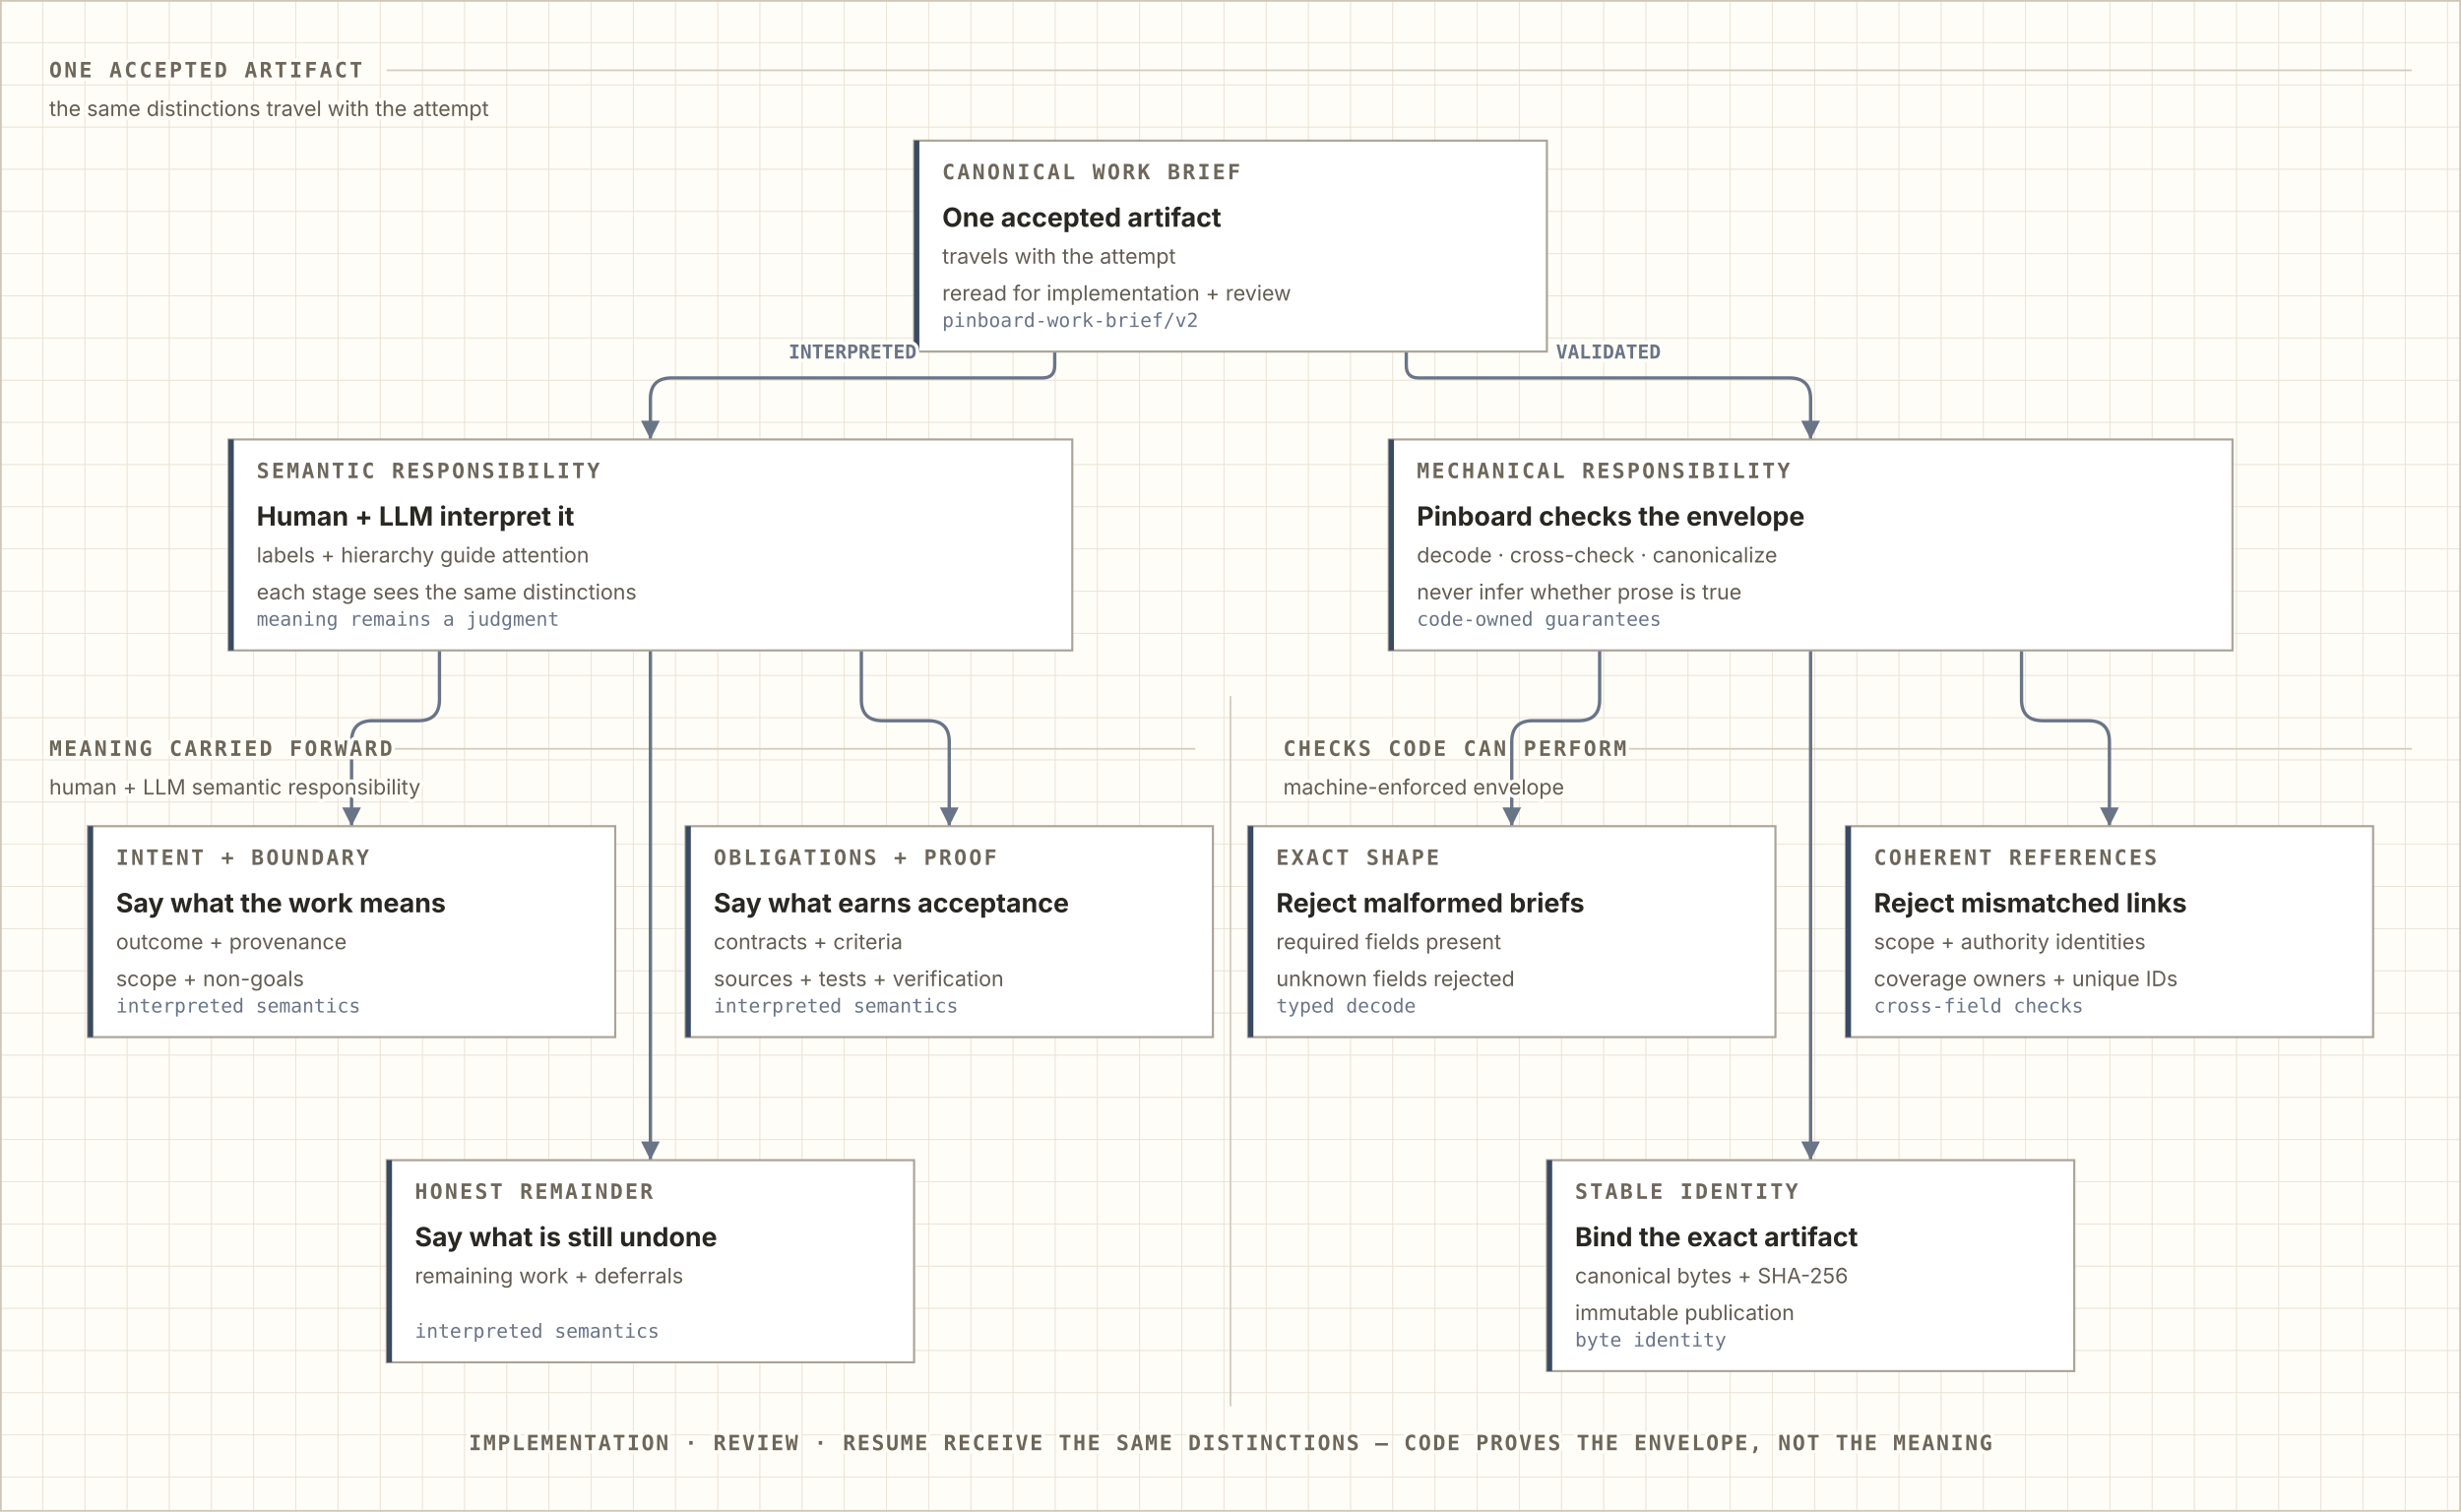
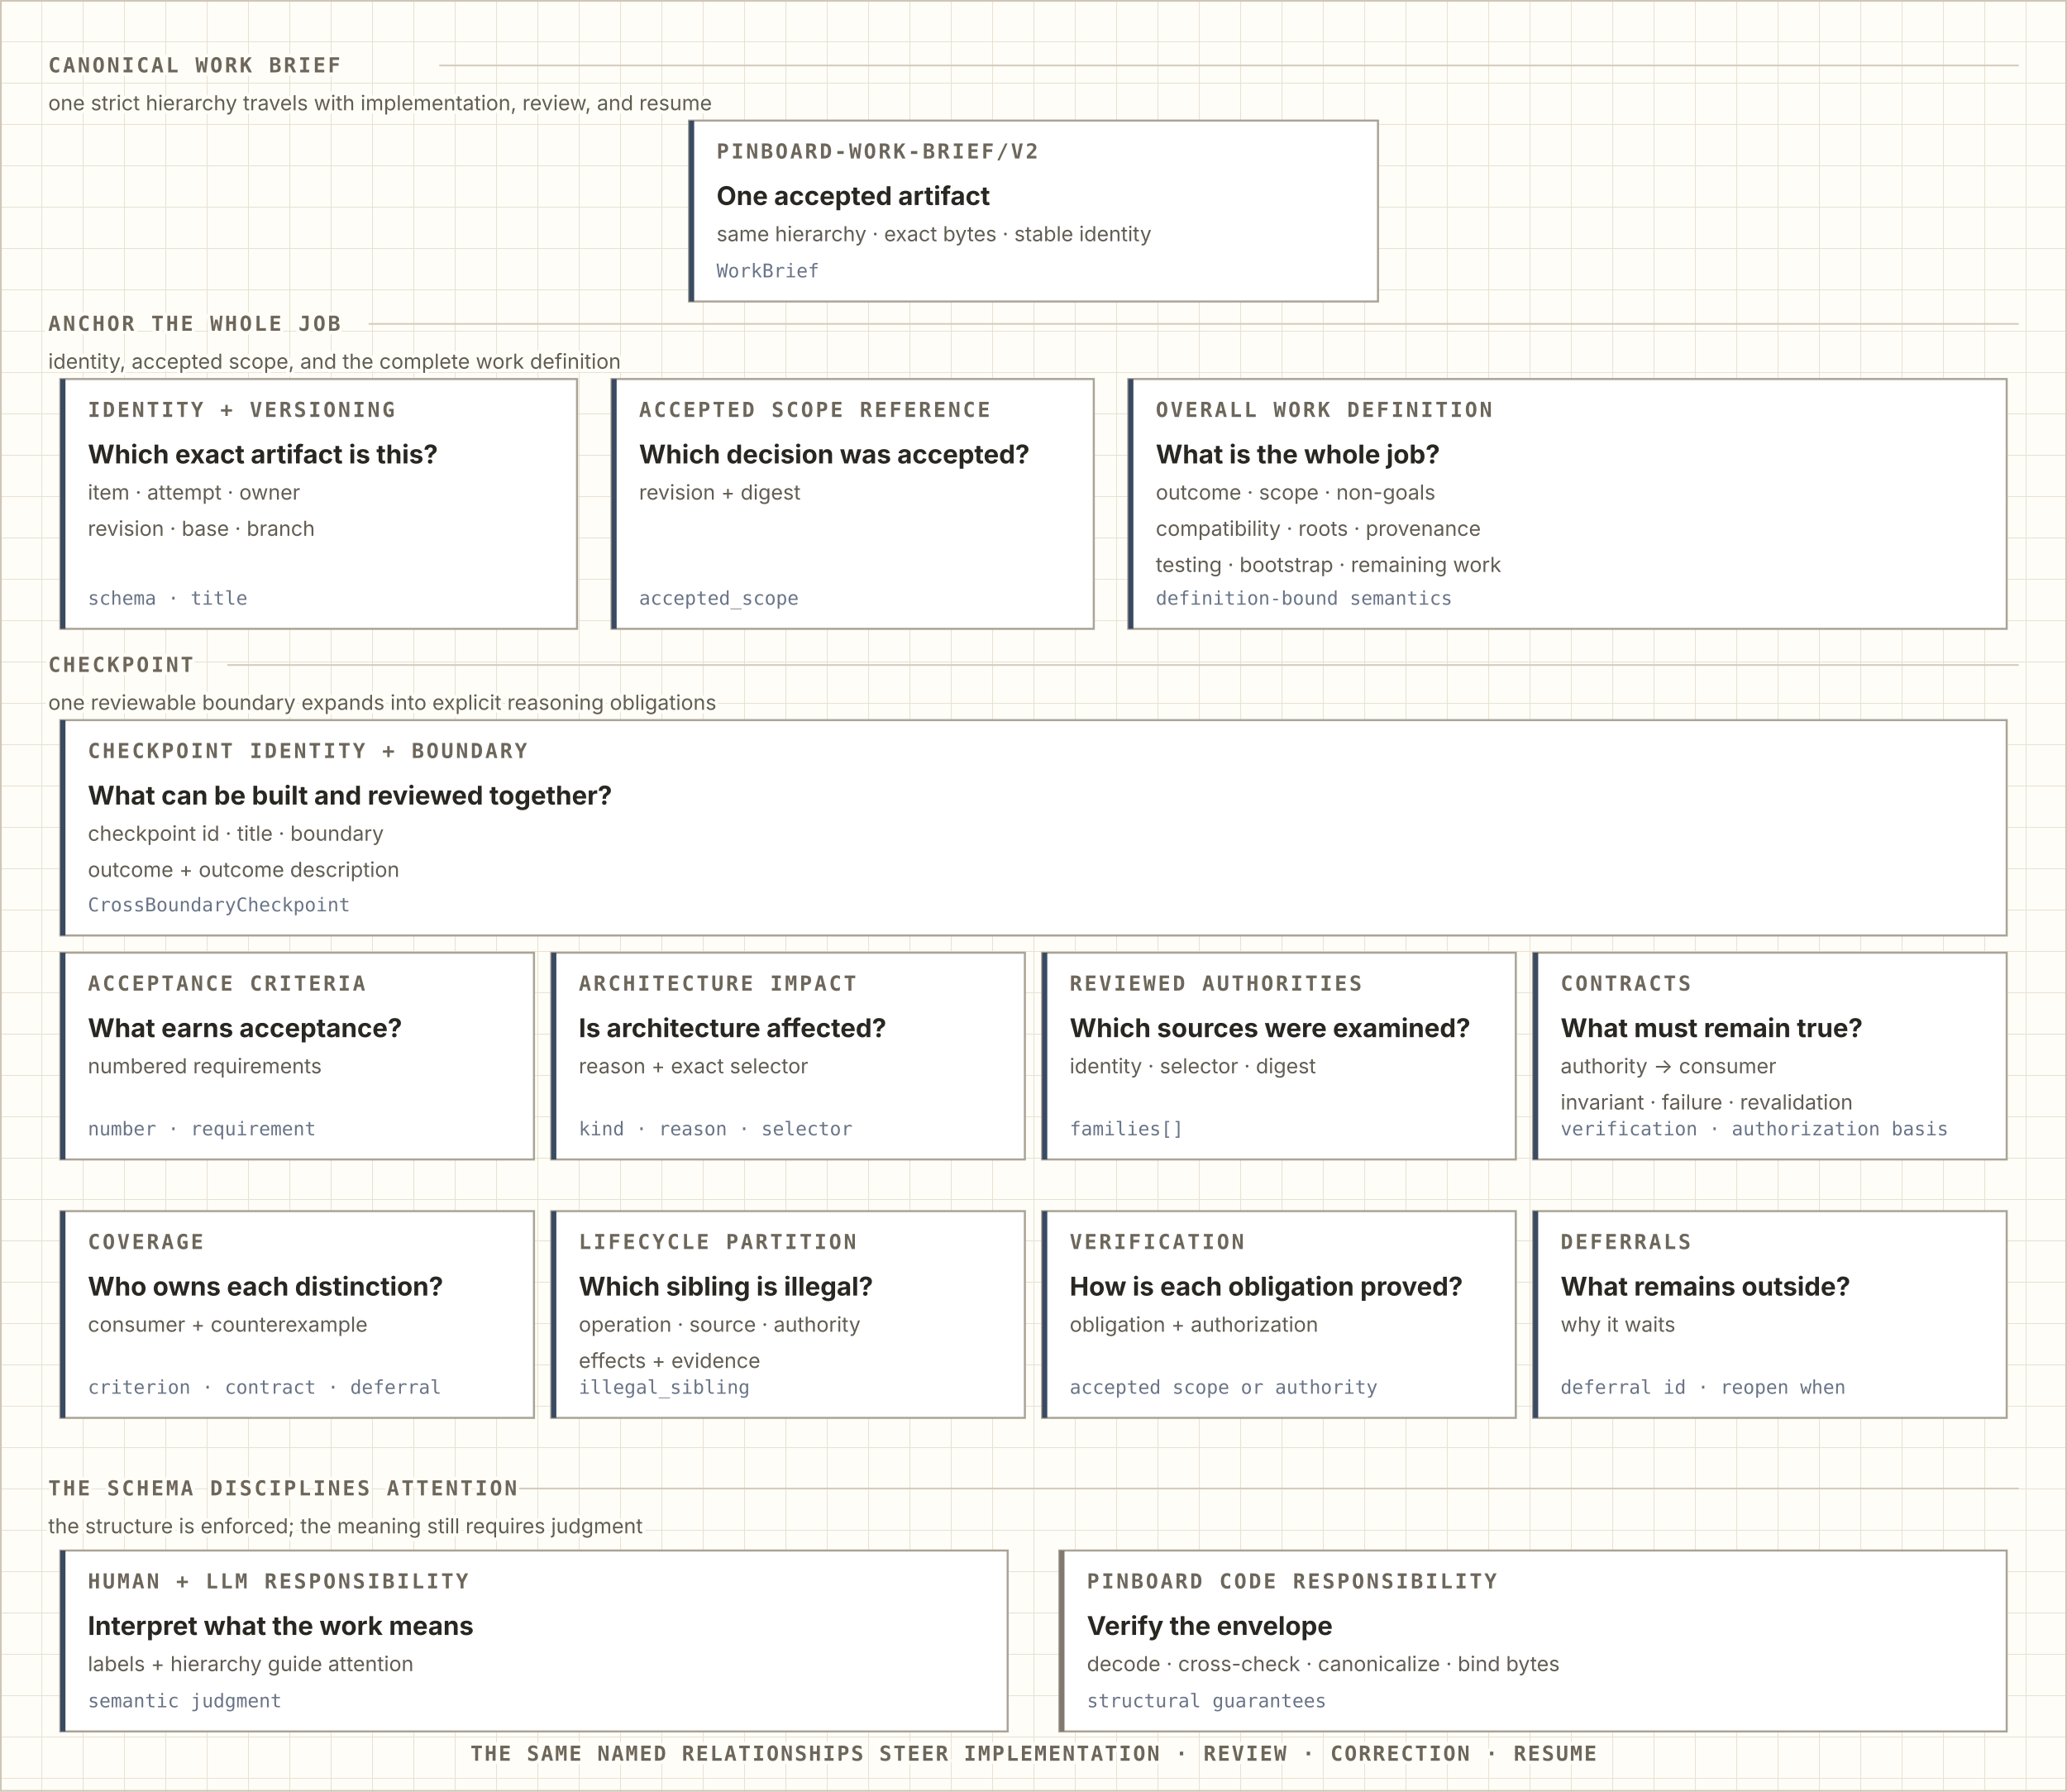
- <svg xmlns="http://www.w3.org/2000/svg" role="img" aria-labelledby="title description" viewBox="0 0 1400 860">
+ <svg xmlns="http://www.w3.org/2000/svg" role="img" aria-labelledby="title description" viewBox="0 0 1200 1040">
  <defs>
    <pattern id="grid" width="24" height="24" patternUnits="userSpaceOnUse">
      <path d="M24 0H0V24" fill="none" stroke="#e8e1d5" stroke-width="1" />
    </pattern>
    <marker id="arrow" viewBox="0 0 10 10" refX="9" refY="5" markerWidth="7" markerHeight="7" orient="auto">
      <path d="M1 1L9 5L1 9Z" fill="#697487" />
    </marker>
    <style>
      text { font-family: ui-sans-serif, system-ui, -apple-system, BlinkMacSystemFont, "Segoe UI", sans-serif; fill: #292721; }
      .section-label, .box-label, .box-meta, .connector-label, .note-meta { font-family: ui-monospace, SFMono-Regular, Menlo, monospace; }
      .section-label, .box-label { font-size: 12px; font-weight: 700; letter-spacing: 0.11em; fill: #6d665b; }
      .section-subtitle { font-size: 12px; fill: #625d53; }
      .guide { stroke: #d3ccc0; stroke-width: 1; }
      .connector { fill: none; stroke: #697487; stroke-width: 1.9; stroke-linecap: round; }
      .connector-label { font-size: 11px; font-weight: 700; fill: #697487; }
      .box { fill: #fff; stroke: #aaa397; stroke-width: 1.2; }
      .box-title { font-size: 15px; font-weight: 700; }
      .box-body { font-size: 12px; fill: #625d53; }
      .box-meta { font-size: 11px; fill: #697487; }
      .note { fill: #625d53; }
      .note-meta { font-weight: 700; letter-spacing: 0.08em; fill: #6d665b; }
      .canvas-text { paint-order: stroke fill; stroke: #fffdf7; stroke-width: 4px; stroke-linejoin: round; }
    </style>
  </defs>
-   <rect width="1400" height="860" fill="#fffdf7" />
-   <rect width="1400" height="860" fill="url(#grid)" />
-   <rect x="0.5" y="0.5" width="1399" height="859" fill="none" stroke="#cec7b9" />
-   <line x1="220" y1="40" x2="1372" y2="40" class="guide" />
-   <line x1="205" y1="426" x2="680" y2="426" class="guide" />
-   <line x1="900" y1="426" x2="1372" y2="426" class="guide" />
-   <line x1="700" y1="396" x2="700" y2="800" class="guide" />
-   <path d="M600 200L600 208Q600 215 593 215L382 215Q370 215 370 227L370 250" class="connector" marker-end="url(#arrow)" />
-   <path d="M800 200L800 208Q800 215 807 215L1018 215Q1030 215 1030 227L1030 250" class="connector" marker-end="url(#arrow)" />
-   <path d="M250 370L250 398Q250 410 238 410L212 410Q200 410 200 422L200 470" class="connector" marker-end="url(#arrow)" />
-   <path d="M490 370L490 398Q490 410 502 410L528 410Q540 410 540 422L540 470" class="connector" marker-end="url(#arrow)" />
-   <path d="M370 370L370 613Q370 625 370 637L370 660" class="connector" marker-end="url(#arrow)" />
-   <path d="M910 370L910 398Q910 410 898 410L872 410Q860 410 860 422L860 470" class="connector" marker-end="url(#arrow)" />
-   <path d="M1150 370L1150 398Q1150 410 1162 410L1188 410Q1200 410 1200 422L1200 470" class="connector" marker-end="url(#arrow)" />
-   <path d="M1030 370L1030 613Q1030 625 1030 637L1030 660" class="connector" marker-end="url(#arrow)" />
-   <rect x="520" y="80" width="360" height="120" class="box" />
-   <rect x="520" y="80" width="3" height="120" fill="#394a62" />
-   <rect x="130" y="250" width="480" height="120" class="box" />
-   <rect x="130" y="250" width="3" height="120" fill="#394a62" />
-   <rect x="790" y="250" width="480" height="120" class="box" />
-   <rect x="790" y="250" width="3" height="120" fill="#394a62" />
-   <rect x="50" y="470" width="300" height="120" class="box" />
-   <rect x="50" y="470" width="3" height="120" fill="#394a62" />
-   <rect x="390" y="470" width="300" height="120" class="box" />
-   <rect x="390" y="470" width="3" height="120" fill="#394a62" />
-   <rect x="220" y="660" width="300" height="115" class="box" />
-   <rect x="220" y="660" width="3" height="115" fill="#394a62" />
-   <rect x="710" y="470" width="300" height="120" class="box" />
-   <rect x="710" y="470" width="3" height="120" fill="#394a62" />
-   <rect x="1050" y="470" width="300" height="120" class="box" />
-   <rect x="1050" y="470" width="3" height="120" fill="#394a62" />
-   <rect x="880" y="660" width="300" height="120" class="box" />
-   <rect x="880" y="660" width="3" height="120" fill="#394a62" />
-   <text x="28" y="44" class="section-label canvas-text">ONE ACCEPTED ARTIFACT</text>
-   <text x="28" y="66" class="section-subtitle canvas-text">the same distinctions travel with the attempt</text>
-   <text x="28" y="430" class="section-label canvas-text">MEANING CARRIED FORWARD</text>
-   <text x="28" y="452" class="section-subtitle canvas-text">human + LLM semantic responsibility</text>
-   <text x="730" y="430" class="section-label canvas-text">CHECKS CODE CAN PERFORM</text>
-   <text x="730" y="452" class="section-subtitle canvas-text">machine-enforced envelope</text>
-   <text x="485" y="204" text-anchor="middle" class="connector-label canvas-text">INTERPRETED</text>
-   <text x="915" y="204" text-anchor="middle" class="connector-label canvas-text">VALIDATED</text>
-   <text x="536" y="102" class="box-label">CANONICAL WORK BRIEF</text>
-   <text x="536" y="129" class="box-title">One accepted artifact</text>
-   <text x="536" y="150" class="box-body">travels with the attempt</text>
-   <text x="536" y="171" class="box-body">reread for implementation + review</text>
-   <text x="536" y="186" class="box-meta">pinboard-work-brief/v2</text>
-   <text x="146" y="272" class="box-label">SEMANTIC RESPONSIBILITY</text>
-   <text x="146" y="299" class="box-title">Human + LLM interpret it</text>
-   <text x="146" y="320" class="box-body">labels + hierarchy guide attention</text>
-   <text x="146" y="341" class="box-body">each stage sees the same distinctions</text>
-   <text x="146" y="356" class="box-meta">meaning remains a judgment</text>
-   <text x="806" y="272" class="box-label">MECHANICAL RESPONSIBILITY</text>
-   <text x="806" y="299" class="box-title">Pinboard checks the envelope</text>
-   <text x="806" y="320" class="box-body">decode · cross-check · canonicalize</text>
-   <text x="806" y="341" class="box-body">never infer whether prose is true</text>
-   <text x="806" y="356" class="box-meta">code-owned guarantees</text>
-   <text x="66" y="492" class="box-label">INTENT + BOUNDARY</text>
-   <text x="66" y="519" class="box-title">Say what the work means</text>
-   <text x="66" y="540" class="box-body">outcome + provenance</text>
-   <text x="66" y="561" class="box-body">scope + non-goals</text>
-   <text x="66" y="576" class="box-meta">interpreted semantics</text>
-   <text x="406" y="492" class="box-label">OBLIGATIONS + PROOF</text>
-   <text x="406" y="519" class="box-title">Say what earns acceptance</text>
-   <text x="406" y="540" class="box-body">contracts + criteria</text>
-   <text x="406" y="561" class="box-body">sources + tests + verification</text>
-   <text x="406" y="576" class="box-meta">interpreted semantics</text>
-   <text x="236" y="682" class="box-label">HONEST REMAINDER</text>
-   <text x="236" y="709" class="box-title">Say what is still undone</text>
-   <text x="236" y="730" class="box-body">remaining work + deferrals</text>
-   <text x="236" y="761" class="box-meta">interpreted semantics</text>
-   <text x="726" y="492" class="box-label">EXACT SHAPE</text>
-   <text x="726" y="519" class="box-title">Reject malformed briefs</text>
-   <text x="726" y="540" class="box-body">required fields present</text>
-   <text x="726" y="561" class="box-body">unknown fields rejected</text>
-   <text x="726" y="576" class="box-meta">typed decode</text>
-   <text x="1066" y="492" class="box-label">COHERENT REFERENCES</text>
-   <text x="1066" y="519" class="box-title">Reject mismatched links</text>
-   <text x="1066" y="540" class="box-body">scope + authority identities</text>
-   <text x="1066" y="561" class="box-body">coverage owners + unique IDs</text>
-   <text x="1066" y="576" class="box-meta">cross-field checks</text>
-   <text x="896" y="682" class="box-label">STABLE IDENTITY</text>
-   <text x="896" y="709" class="box-title">Bind the exact artifact</text>
-   <text x="896" y="730" class="box-body">canonical bytes + SHA-256</text>
-   <text x="896" y="751" class="box-body">immutable publication</text>
-   <text x="896" y="766" class="box-meta">byte identity</text>
-   <text x="700" y="825" text-anchor="middle" font-size="12" class="note-meta canvas-text">IMPLEMENTATION · REVIEW · RESUME RECEIVE THE SAME DISTINCTIONS — CODE PROVES THE ENVELOPE, NOT THE MEANING</text>
+   <rect width="1200" height="1040" fill="#fffdf7" />
+   <rect width="1200" height="1040" fill="url(#grid)" />
+   <rect x="0.5" y="0.5" width="1199" height="1039" fill="none" stroke="#cec7b9" />
+   <line x1="255" y1="38" x2="1172" y2="38" class="guide" />
+   <line x1="214" y1="188" x2="1172" y2="188" class="guide" />
+   <line x1="132" y1="386" x2="1172" y2="386" class="guide" />
+   <line x1="300" y1="864" x2="1172" y2="864" class="guide" />
+   <rect x="400" y="70" width="400" height="105" class="box" />
+   <rect x="400" y="70" width="3" height="105" fill="#394a62" />
+   <rect x="35" y="220" width="300" height="145" class="box" />
+   <rect x="35" y="220" width="3" height="145" fill="#394a62" />
+   <rect x="355" y="220" width="280" height="145" class="box" />
+   <rect x="355" y="220" width="3" height="145" fill="#394a62" />
+   <rect x="655" y="220" width="510" height="145" class="box" />
+   <rect x="655" y="220" width="3" height="145" fill="#394a62" />
+   <rect x="35" y="418" width="1130" height="125" class="box" />
+   <rect x="35" y="418" width="3" height="125" fill="#394a62" />
+   <rect x="35" y="553" width="275" height="120" class="box" />
+   <rect x="35" y="553" width="3" height="120" fill="#394a62" />
+   <rect x="320" y="553" width="275" height="120" class="box" />
+   <rect x="320" y="553" width="3" height="120" fill="#394a62" />
+   <rect x="605" y="553" width="275" height="120" class="box" />
+   <rect x="605" y="553" width="3" height="120" fill="#394a62" />
+   <rect x="890" y="553" width="275" height="120" class="box" />
+   <rect x="890" y="553" width="3" height="120" fill="#394a62" />
+   <rect x="35" y="703" width="275" height="120" class="box" />
+   <rect x="35" y="703" width="3" height="120" fill="#394a62" />
+   <rect x="320" y="703" width="275" height="120" class="box" />
+   <rect x="320" y="703" width="3" height="120" fill="#394a62" />
+   <rect x="605" y="703" width="275" height="120" class="box" />
+   <rect x="605" y="703" width="3" height="120" fill="#394a62" />
+   <rect x="890" y="703" width="275" height="120" class="box" />
+   <rect x="890" y="703" width="3" height="120" fill="#394a62" />
+   <rect x="35" y="900" width="550" height="105" class="box" />
+   <rect x="35" y="900" width="3" height="105" fill="#394a62" />
+   <rect x="615" y="900" width="550" height="105" class="box" />
+   <rect x="615" y="900" width="3" height="105" fill="#81796f" />
+   <text x="28" y="42" class="section-label canvas-text">CANONICAL WORK BRIEF</text>
+   <text x="28" y="64" class="section-subtitle canvas-text">one strict hierarchy travels with implementation, review, and resume</text>
+   <text x="28" y="192" class="section-label canvas-text">ANCHOR THE WHOLE JOB</text>
+   <text x="28" y="214" class="section-subtitle canvas-text">identity, accepted scope, and the complete work definition</text>
+   <text x="28" y="390" class="section-label canvas-text">CHECKPOINT</text>
+   <text x="28" y="412" class="section-subtitle canvas-text">one reviewable boundary expands into explicit reasoning obligations</text>
+   <text x="28" y="868" class="section-label canvas-text">THE SCHEMA DISCIPLINES ATTENTION</text>
+   <text x="28" y="890" class="section-subtitle canvas-text">the structure is enforced; the meaning still requires judgment</text>
+   <text x="416" y="92" class="box-label">PINBOARD-WORK-BRIEF/V2</text>
+   <text x="416" y="119" class="box-title">One accepted artifact</text>
+   <text x="416" y="140" class="box-body">same hierarchy · exact bytes · stable identity</text>
+   <text x="416" y="161" class="box-meta">WorkBrief</text>
+   <text x="51" y="242" class="box-label">IDENTITY + VERSIONING</text>
+   <text x="51" y="269" class="box-title">Which exact artifact is this?</text>
+   <text x="51" y="290" class="box-body">item · attempt · owner</text>
+   <text x="51" y="311" class="box-body">revision · base · branch</text>
+   <text x="51" y="351" class="box-meta">schema · title</text>
+   <text x="371" y="242" class="box-label">ACCEPTED SCOPE REFERENCE</text>
+   <text x="371" y="269" class="box-title">Which decision was accepted?</text>
+   <text x="371" y="290" class="box-body">revision + digest</text>
+   <text x="371" y="351" class="box-meta">accepted_scope</text>
+   <text x="671" y="242" class="box-label">OVERALL WORK DEFINITION</text>
+   <text x="671" y="269" class="box-title">What is the whole job?</text>
+   <text x="671" y="290" class="box-body">outcome · scope · non-goals</text>
+   <text x="671" y="311" class="box-body">compatibility · roots · provenance</text>
+   <text x="671" y="332" class="box-body">testing · bootstrap · remaining work</text>
+   <text x="671" y="351" class="box-meta">definition-bound semantics</text>
+   <text x="51" y="440" class="box-label">CHECKPOINT IDENTITY + BOUNDARY</text>
+   <text x="51" y="467" class="box-title">What can be built and reviewed together?</text>
+   <text x="51" y="488" class="box-body">checkpoint id · title · boundary</text>
+   <text x="51" y="509" class="box-body">outcome + outcome description</text>
+   <text x="51" y="529" class="box-meta">CrossBoundaryCheckpoint</text>
+   <text x="51" y="575" class="box-label">ACCEPTANCE CRITERIA</text>
+   <text x="51" y="602" class="box-title">What earns acceptance?</text>
+   <text x="51" y="623" class="box-body">numbered requirements</text>
+   <text x="51" y="659" class="box-meta">number · requirement</text>
+   <text x="336" y="575" class="box-label">ARCHITECTURE IMPACT</text>
+   <text x="336" y="602" class="box-title">Is architecture affected?</text>
+   <text x="336" y="623" class="box-body">reason + exact selector</text>
+   <text x="336" y="659" class="box-meta">kind · reason · selector</text>
+   <text x="621" y="575" class="box-label">REVIEWED AUTHORITIES</text>
+   <text x="621" y="602" class="box-title">Which sources were examined?</text>
+   <text x="621" y="623" class="box-body">identity · selector · digest</text>
+   <text x="621" y="659" class="box-meta">families[]</text>
+   <text x="906" y="575" class="box-label">CONTRACTS</text>
+   <text x="906" y="602" class="box-title">What must remain true?</text>
+   <text x="906" y="623" class="box-body">authority → consumer</text>
+   <text x="906" y="644" class="box-body">invariant · failure · revalidation</text>
+   <text x="906" y="659" class="box-meta">verification · authorization basis</text>
+   <text x="51" y="725" class="box-label">COVERAGE</text>
+   <text x="51" y="752" class="box-title">Who owns each distinction?</text>
+   <text x="51" y="773" class="box-body">consumer + counterexample</text>
+   <text x="51" y="809" class="box-meta">criterion · contract · deferral</text>
+   <text x="336" y="725" class="box-label">LIFECYCLE PARTITION</text>
+   <text x="336" y="752" class="box-title">Which sibling is illegal?</text>
+   <text x="336" y="773" class="box-body">operation · source · authority</text>
+   <text x="336" y="794" class="box-body">effects + evidence</text>
+   <text x="336" y="809" class="box-meta">illegal_sibling</text>
+   <text x="621" y="725" class="box-label">VERIFICATION</text>
+   <text x="621" y="752" class="box-title">How is each obligation proved?</text>
+   <text x="621" y="773" class="box-body">obligation + authorization</text>
+   <text x="621" y="809" class="box-meta">accepted scope or authority</text>
+   <text x="906" y="725" class="box-label">DEFERRALS</text>
+   <text x="906" y="752" class="box-title">What remains outside?</text>
+   <text x="906" y="773" class="box-body">why it waits</text>
+   <text x="906" y="809" class="box-meta">deferral id · reopen when</text>
+   <text x="51" y="922" class="box-label">HUMAN + LLM RESPONSIBILITY</text>
+   <text x="51" y="949" class="box-title">Interpret what the work means</text>
+   <text x="51" y="970" class="box-body">labels + hierarchy guide attention</text>
+   <text x="51" y="991" class="box-meta">semantic judgment</text>
+   <text x="631" y="922" class="box-label">PINBOARD CODE RESPONSIBILITY</text>
+   <text x="631" y="949" class="box-title">Verify the envelope</text>
+   <text x="631" y="970" class="box-body">decode · cross-check · canonicalize · bind bytes</text>
+   <text x="631" y="991" class="box-meta">structural guarantees</text>
+   <text x="600" y="1022" text-anchor="middle" font-size="12" class="note-meta canvas-text">THE SAME NAMED RELATIONSHIPS STEER IMPLEMENTATION · REVIEW · CORRECTION · RESUME</text>
</svg>
